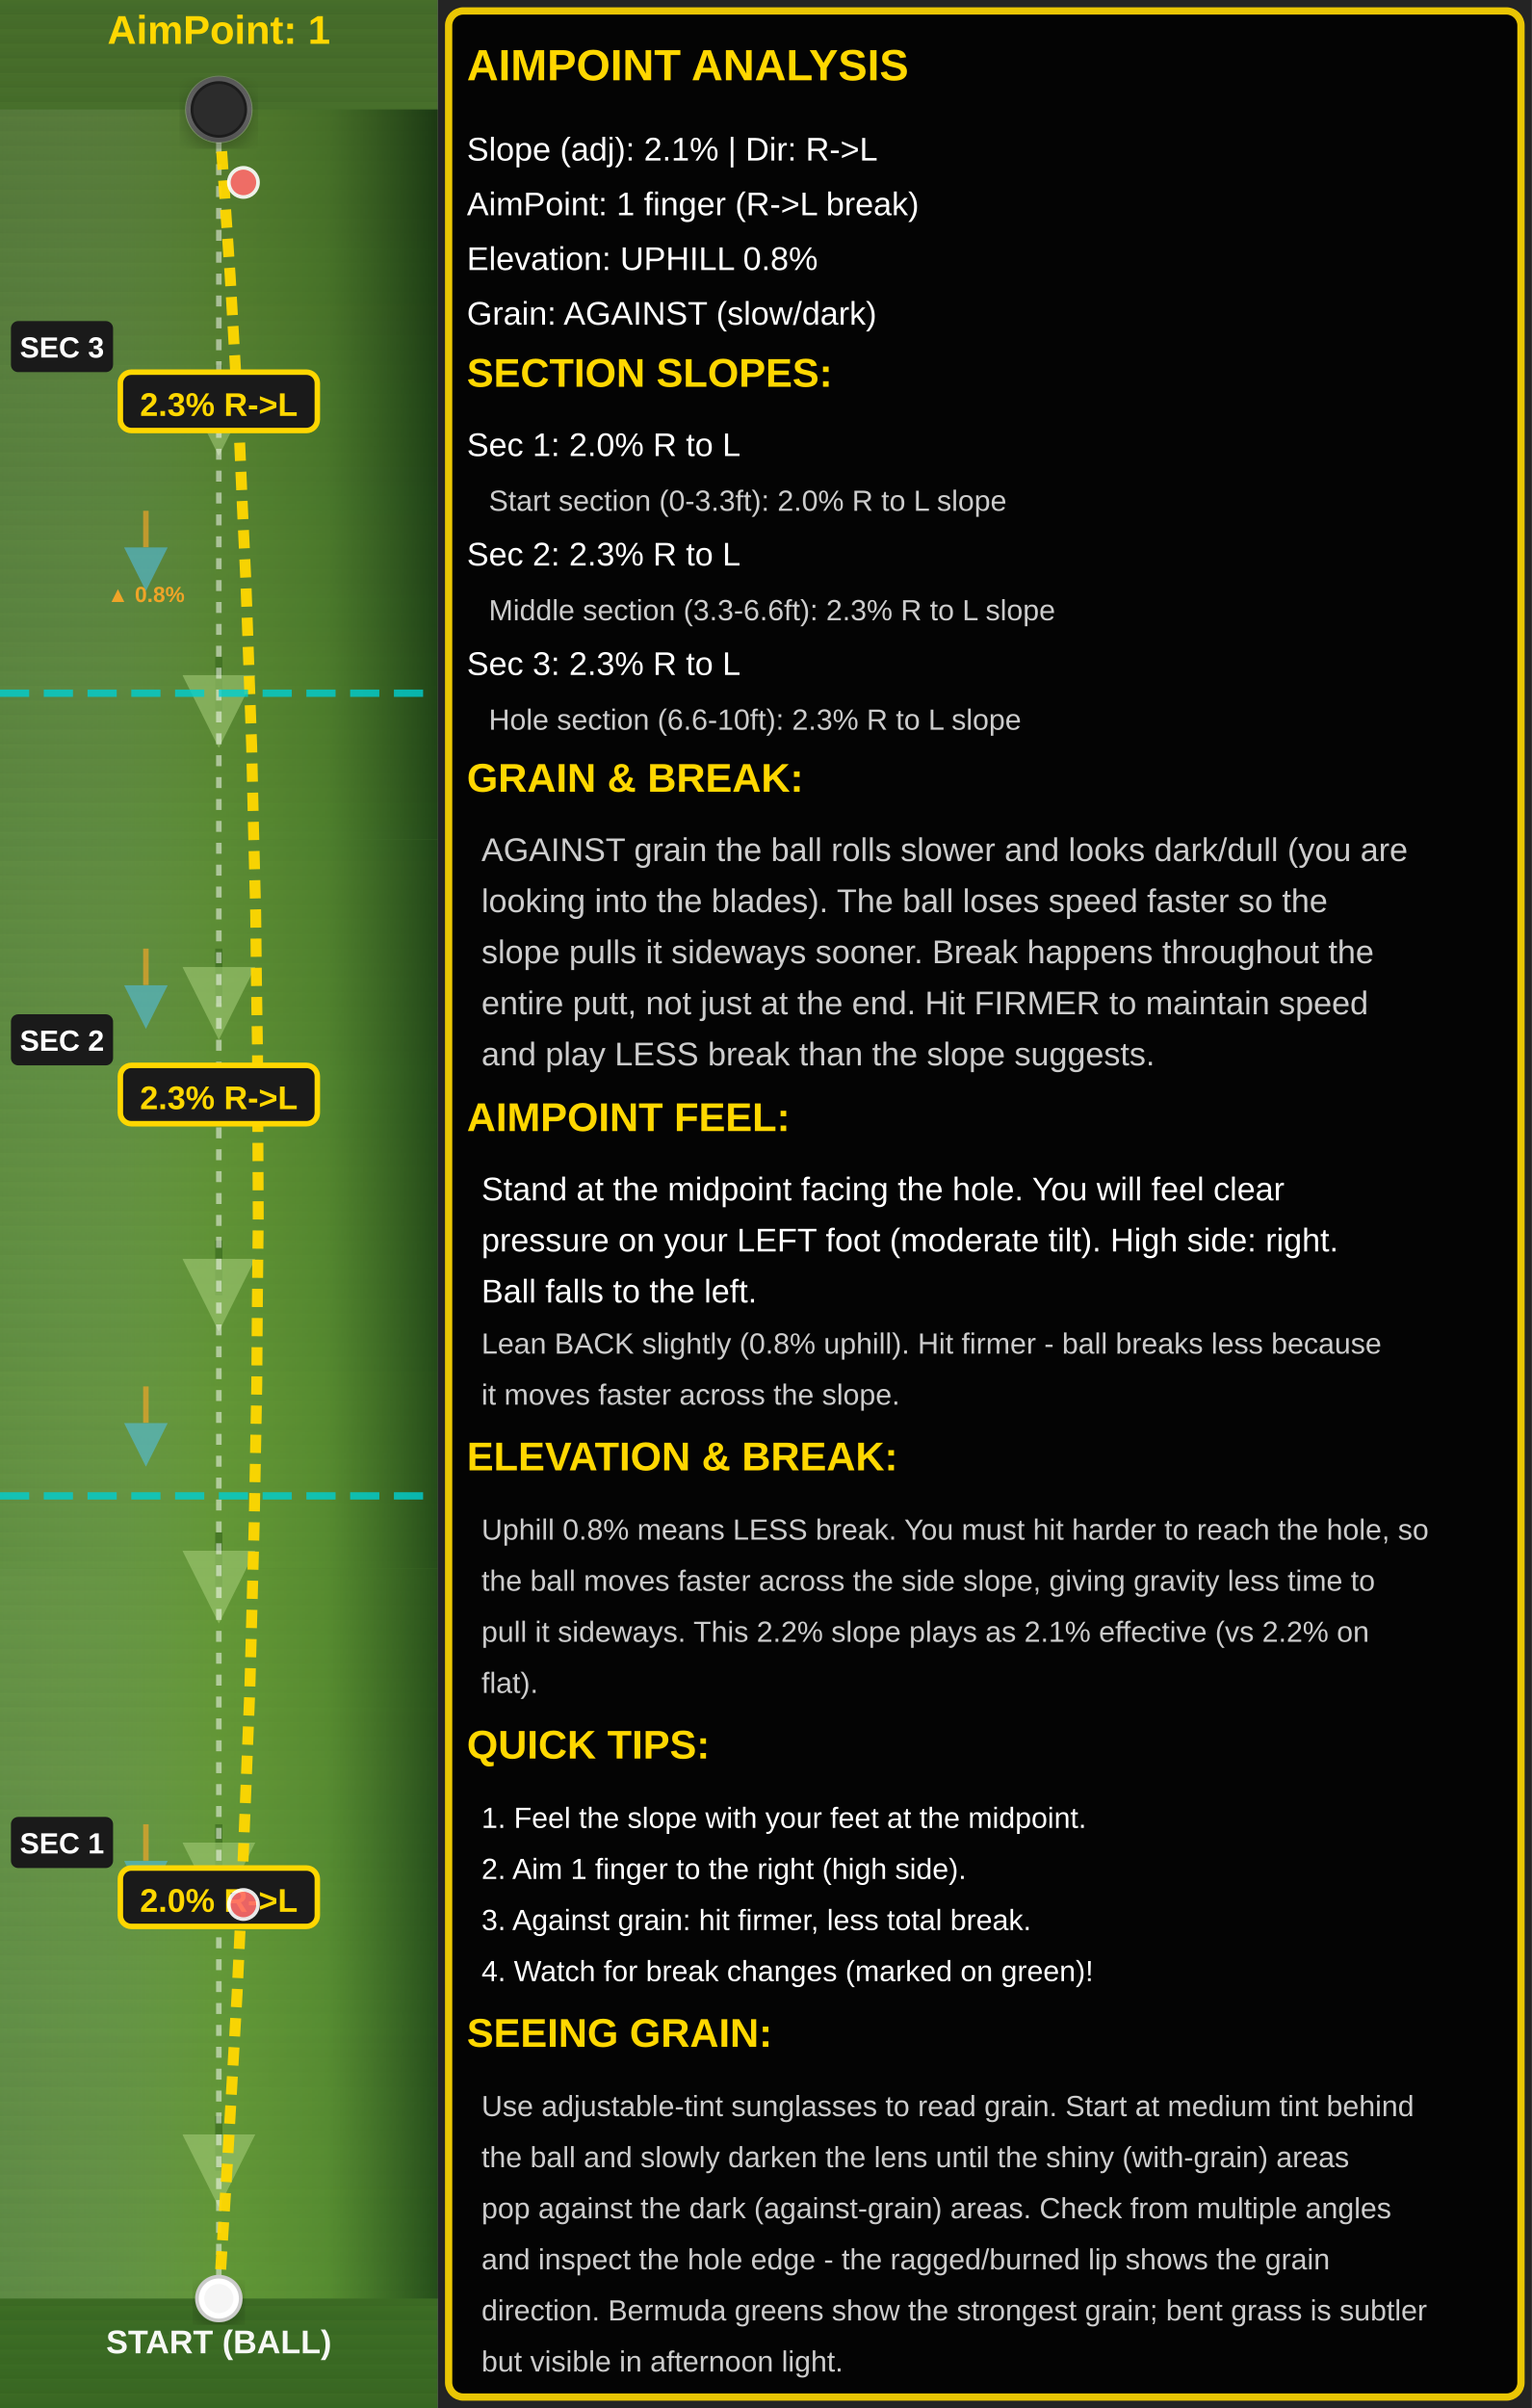
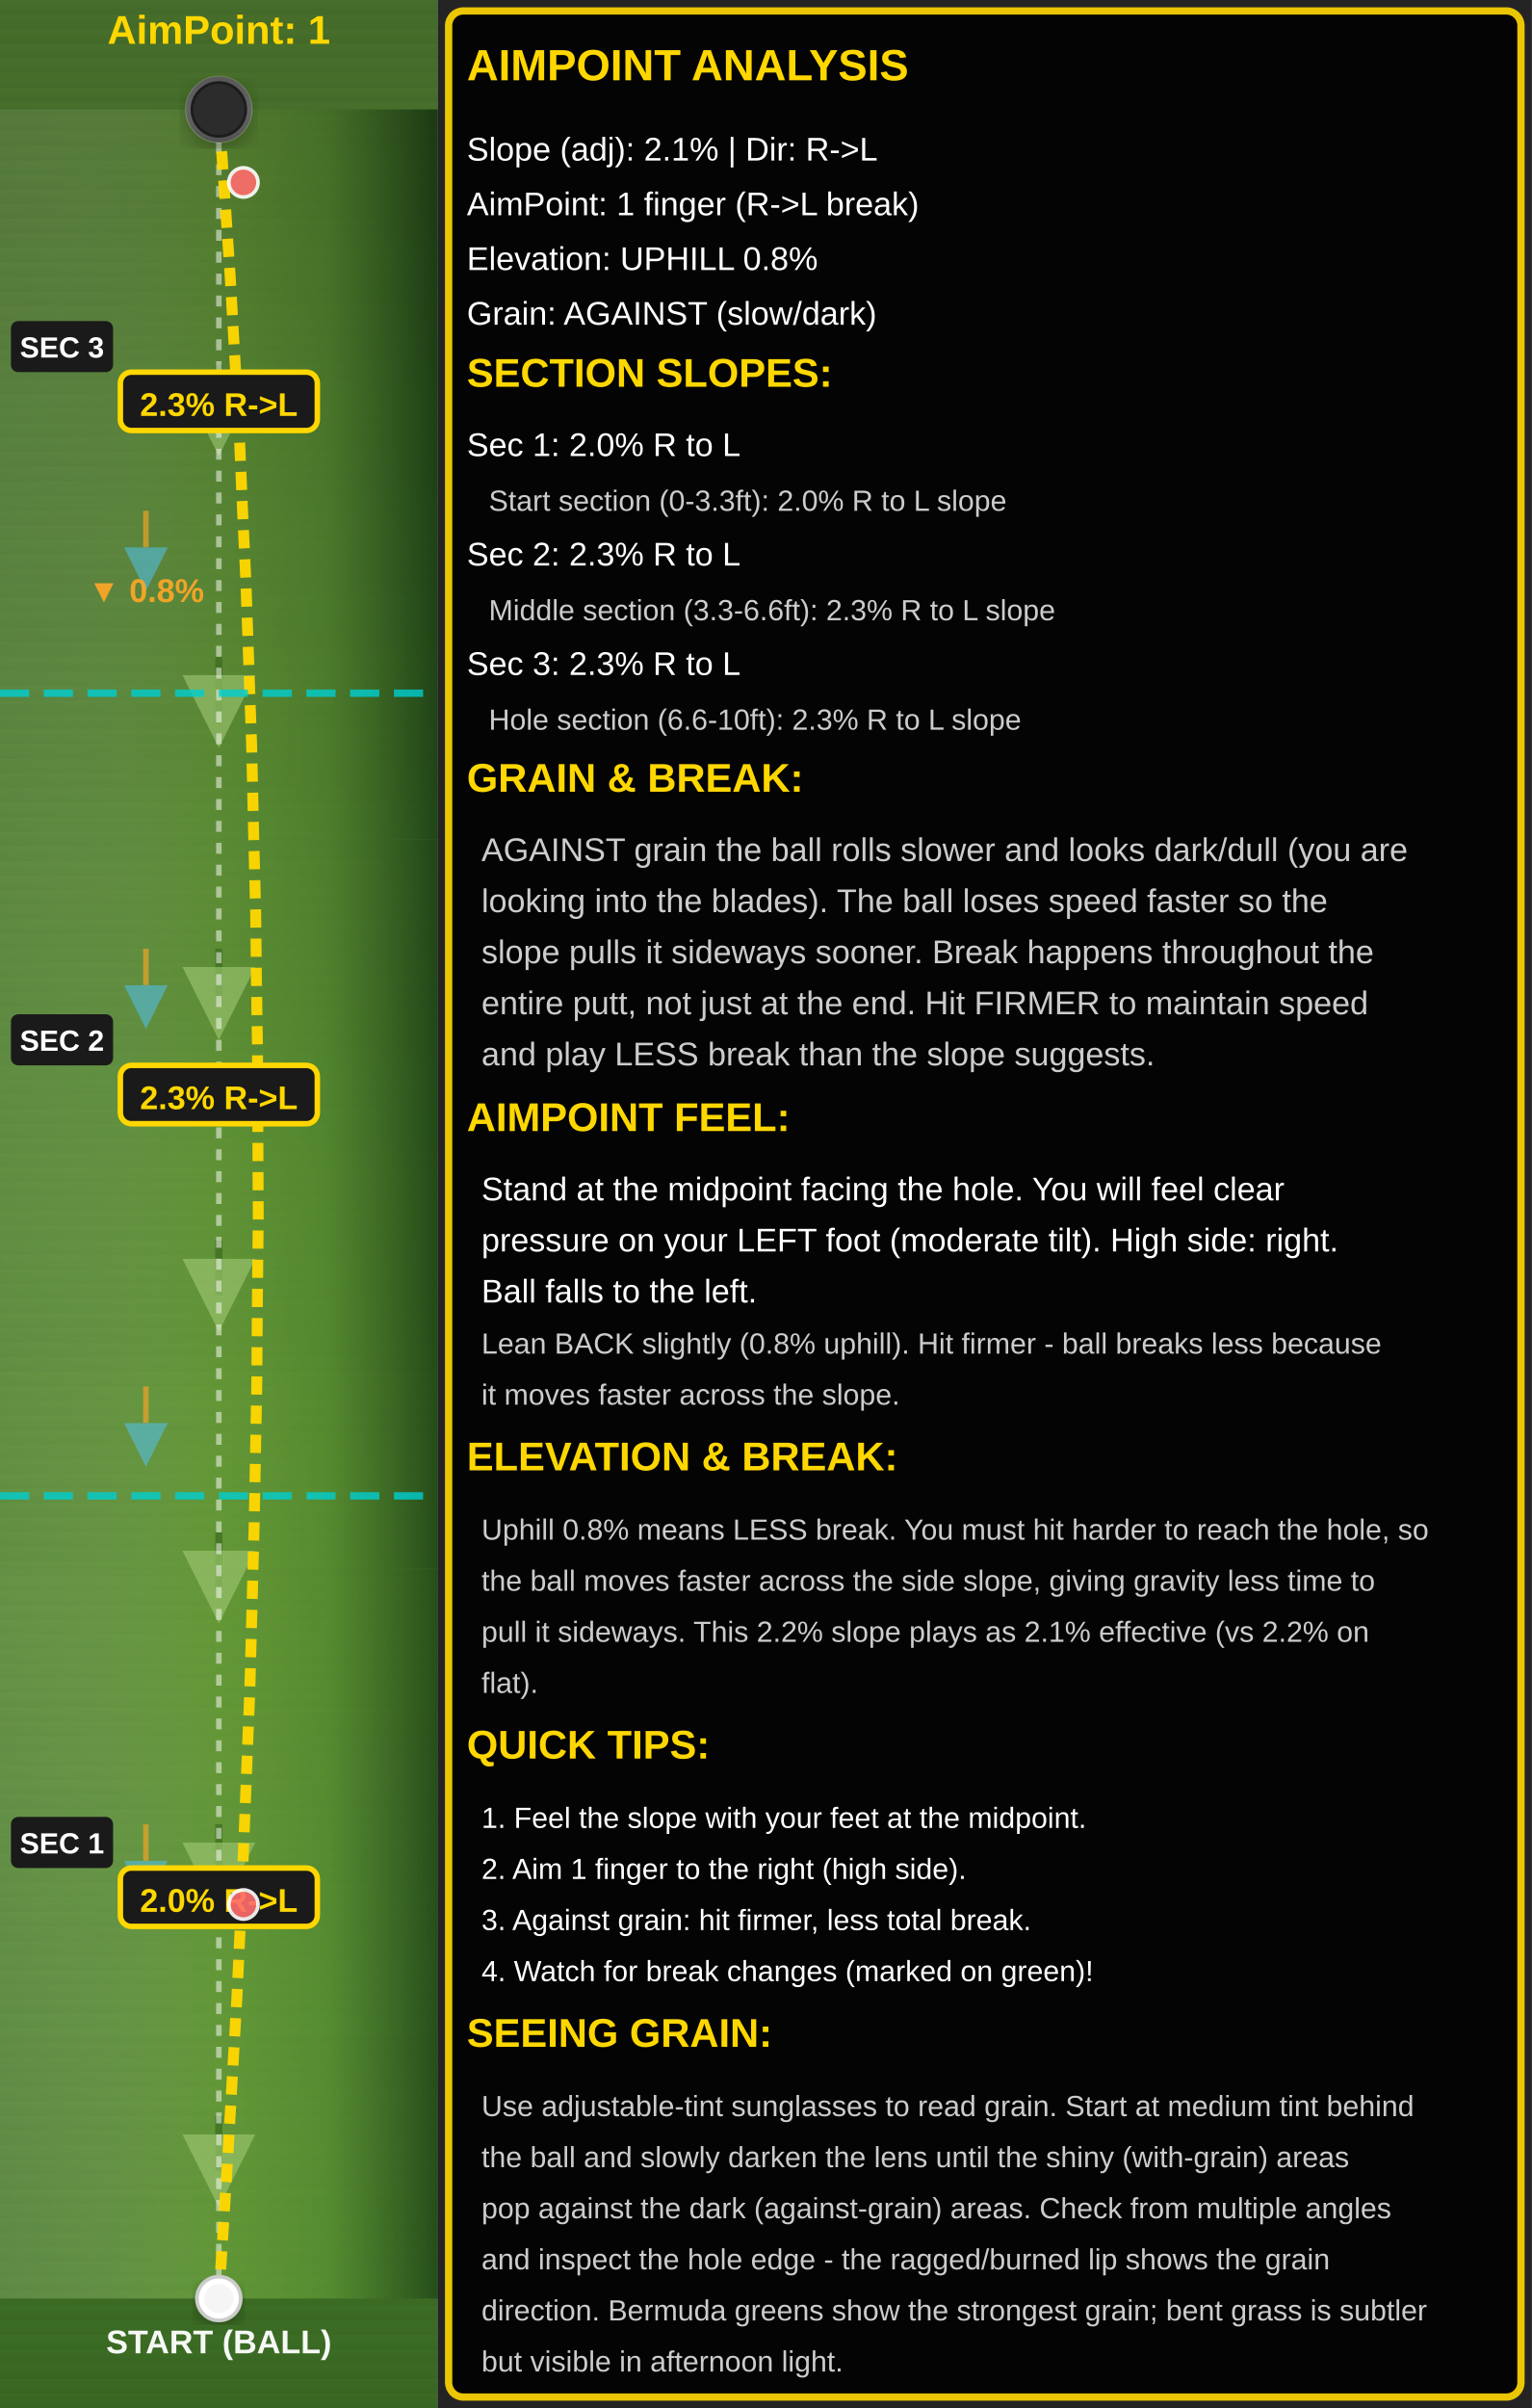
<svg xmlns="http://www.w3.org/2000/svg" width="420" height="660">
  <defs>
    <linearGradient id="baseGreen" x1="0%" y1="0%" x2="0%" y2="100%">
      <stop offset="0%" style="stop-color:#689F38;stop-opacity:1" />
      <stop offset="50%" style="stop-color:#558B2F;stop-opacity:1" />
      <stop offset="100%" style="stop-color:#4A7C27;stop-opacity:1" />
    </linearGradient>
    <linearGradient id="grainGradient" x1="0%" y1="0%" x2="0%" y2="100%">
      <stop offset="0%" style="stop-color:#0D1F0A;stop-opacity:0.7" />
      <stop offset="30%" style="stop-color:#1B3D14;stop-opacity:0.6" />
      <stop offset="60%" style="stop-color:#2E5A1F;stop-opacity:0.45" />
      <stop offset="100%" style="stop-color:#3E7B2F;stop-opacity:0.3" />
    </linearGradient>
    <linearGradient id="elevationGradient" x1="0%" y1="0%" x2="0%" y2="100%">
      <stop offset="0%" style="stop-color:#AED581;stop-opacity:0.19" />
      <stop offset="50%" style="stop-color:#689F38;stop-opacity:0.41" />
      <stop offset="100%" style="stop-color:#1B3D14;stop-opacity:0.63" />
    </linearGradient>
    <linearGradient id="breakGradientSec1" x1="0%" y1="0%" x2="100%" y2="0%">
      <stop offset="0%" style="stop-color:#C5E1A5;stop-opacity:0.305" />
      <stop offset="25%" style="stop-color:#AED581;stop-opacity:0.416" />
      <stop offset="50%" style="stop-color:#8BC34A;stop-opacity:0.583" />
      <stop offset="75%" style="stop-color:#689F38;stop-opacity:0.721" />
      <stop offset="100%" style="stop-color:#1B3D14;stop-opacity:0.86" />
    </linearGradient>
    <linearGradient id="breakGradientSec2" x1="0%" y1="0%" x2="100%" y2="0%">
      <stop offset="0%" style="stop-color:#C5E1A5;stop-opacity:0.274" />
      <stop offset="25%" style="stop-color:#AED581;stop-opacity:0.399" />
      <stop offset="50%" style="stop-color:#8BC34A;stop-opacity:0.588" />
      <stop offset="75%" style="stop-color:#689F38;stop-opacity:0.745" />
      <stop offset="100%" style="stop-color:#1B3D14;stop-opacity:0.902" />
    </linearGradient>
    <linearGradient id="breakGradientSec3" x1="0%" y1="0%" x2="100%" y2="0%">
      <stop offset="0%" style="stop-color:#C5E1A5;stop-opacity:0.274" />
      <stop offset="25%" style="stop-color:#AED581;stop-opacity:0.399" />
      <stop offset="50%" style="stop-color:#8BC34A;stop-opacity:0.588" />
      <stop offset="75%" style="stop-color:#689F38;stop-opacity:0.745" />
      <stop offset="100%" style="stop-color:#1B3D14;stop-opacity:0.902" />
    </linearGradient>
    <linearGradient id="holeGrainGradient" x1="50%" y1="0%" x2="50%" y2="100%">
      <stop offset="0%" style="stop-color:#999999;stop-opacity:0.6" />
      <stop offset="50%" style="stop-color:#CCCCCC;stop-opacity:0.5" />
      <stop offset="100%" style="stop-color:#FFFFFF;stop-opacity:0.3" />
    </linearGradient>
    <filter id="shadow">
      <feDropShadow dx="0" dy="2" stdDeviation="3" flood-opacity="0.3" />
    </filter>
    <marker id="arrowhead-grain" markerWidth="10" markerHeight="10" refX="5" refY="5" orient="auto">
      <polygon points="0,0 10,5 0,10" fill="#AED581" opacity="0.7" />
    </marker>
    <marker id="arrowhead-elev-up" markerWidth="8" markerHeight="8" refX="4" refY="8" orient="0">
      <polygon points="4,0 8,8 0,8" fill="#FFA726" opacity="0.85" />
    </marker>
    <marker id="arrowhead-elev-down" markerWidth="8" markerHeight="8" refX="4" refY="0" orient="0">
      <polygon points="0,0 8,0 4,8" fill="#4FC3F7" opacity="0.85" />
    </marker>
    <pattern id="grassTexture" x="0" y="0" width="4" height="4" patternUnits="userSpaceOnUse">
      <rect width="4" height="4" fill="url(#baseGreen)" opacity="0.95" />
      <line x1="0" y1="2" x2="4" y2="2" stroke="#5A9B3F" stroke-width="0.5" opacity="0.3" />
    </pattern>
  </defs>
  <rect width="120" height="660" fill="url(#baseGreen)" />
  <rect width="120" height="660" fill="url(#grassTexture)" opacity="0.3" />
  <rect width="120" height="660" fill="url(#elevationGradient)" opacity="0.7" />
  <rect x="0" y="430.0" width="120" height="200.0" fill="url(#breakGradientSec1)" opacity="1.0" />
  <rect x="0" y="230.0" width="120" height="200.0" fill="url(#breakGradientSec2)" opacity="1.0" />
  <rect x="0" y="30" width="120" height="200.0" fill="url(#breakGradientSec3)" opacity="1.0" />
  <rect width="120" height="660" fill="url(#grainGradient)" opacity="0.6" />
  <line x1="60.0" y1="100" x2="60.0" y2="115" stroke="#3A6B1F" stroke-width="2" opacity="0.7" marker-end="url(#arrowhead-grain)" />
  <line x1="60.0" y1="180" x2="60.0" y2="195" stroke="#3A6B1F" stroke-width="2" opacity="0.7" marker-end="url(#arrowhead-grain)" />
  <line x1="60.0" y1="260" x2="60.0" y2="275" stroke="#3A6B1F" stroke-width="2" opacity="0.7" marker-end="url(#arrowhead-grain)" />
  <line x1="60.0" y1="340" x2="60.0" y2="355" stroke="#3A6B1F" stroke-width="2" opacity="0.7" marker-end="url(#arrowhead-grain)" />
  <line x1="60.0" y1="420" x2="60.0" y2="435" stroke="#3A6B1F" stroke-width="2" opacity="0.7" marker-end="url(#arrowhead-grain)" />
  <line x1="60.0" y1="500" x2="60.0" y2="515" stroke="#3A6B1F" stroke-width="2" opacity="0.7" marker-end="url(#arrowhead-grain)" />
  <line x1="60.0" y1="580" x2="60.0" y2="595" stroke="#3A6B1F" stroke-width="2" opacity="0.7" marker-end="url(#arrowhead-grain)" />
  <line x1="40.0" y1="140" x2="40.0" y2="150" stroke="#FFA726" stroke-width="1.5" opacity="0.62" marker-end="url(#arrowhead-elev-down)" />
  <line x1="40.0" y1="260" x2="40.0" y2="270" stroke="#FFA726" stroke-width="1.5" opacity="0.62" marker-end="url(#arrowhead-elev-down)" />
  <line x1="40.0" y1="380" x2="40.0" y2="390" stroke="#FFA726" stroke-width="1.5" opacity="0.62" marker-end="url(#arrowhead-elev-down)" />
  <line x1="40.0" y1="500" x2="40.0" y2="510" stroke="#FFA726" stroke-width="1.5" opacity="0.62" marker-end="url(#arrowhead-elev-down)" />
-   <text x="40.0" y="165" font-family="Arial, sans-serif" font-size="6" fill="#FFA726" text-anchor="middle" font-weight="bold" opacity="0.9">▲ 0.8%</text>
+   <text x="40.0" y="165" font-family="Arial, sans-serif" font-size="9" fill="#FFA726" text-anchor="middle" font-weight="bold" opacity="0.9">▼ 0.8%</text>
  <line x1="60.0" y1="630" x2="60.0" y2="30.0" stroke="#FFFFFF" stroke-width="1.5" stroke-dasharray="3,3" opacity="0.5" />
  <path d="M 60.0 630.0 C 60.8 617.5, 61.6 604.6, 62.4 592.0 C 63.3 577.0, 64.1 561.5, 65.0 546.5 C 65.6 533.9, 66.2 521.0, 66.7 508.5 C 67.3 493.4, 67.9 477.9, 68.5 462.9 C 68.9 447.9, 69.3 432.4, 69.7 417.3 C 69.9 404.8, 70.2 391.9, 70.4 379.4 C 70.5 364.3, 70.6 348.8, 70.8 333.8 C 70.7 318.8, 70.7 303.3, 70.6 288.2 C 70.4 275.7, 70.2 262.8, 70.1 250.3 C 69.7 235.2, 69.3 219.7, 69.0 204.7 C 68.5 189.6, 67.9 174.2, 67.4 159.1 C 66.8 146.6, 66.2 133.7, 65.7 121.1 C 64.8 106.1, 64.0 90.6, 63.1 75.6 C 62.1 60.5, 61.0 45.0, 60.0 30.0" stroke="#FFD700" stroke-width="3" fill="none" stroke-dasharray="5,3" opacity="0.95" />
  <line x1="0" y1="410.0" x2="120" y2="410.0" stroke="#00CED1" stroke-width="2" opacity="0.8" stroke-dasharray="8,4" />
  <line x1="0" y1="190.0" x2="120" y2="190.0" stroke="#00CED1" stroke-width="2" opacity="0.8" stroke-dasharray="8,4" />
  <rect x="3" y="498.0" width="28" height="14" fill="#1A1A1A" rx="2" />
  <text x="17" y="508.0" font-family="Arial, sans-serif" font-size="8" fill="#FFFFFF" text-anchor="middle" font-weight="bold">SEC 1</text>
  <rect x="33.0" y="512.0" width="54" height="16" fill="#1A1A1A" rx="3" stroke="#FFD700" stroke-width="1.5" />
  <text x="60.0" y="524.0" font-family="Arial, sans-serif" font-size="9" fill="#FFD700" text-anchor="middle" font-weight="bold">2.0% R-&gt;L</text>
  <rect x="3" y="278.0" width="28" height="14" fill="#1A1A1A" rx="2" />
  <text x="17" y="288.0" font-family="Arial, sans-serif" font-size="8" fill="#FFFFFF" text-anchor="middle" font-weight="bold">SEC 2</text>
  <rect x="33.0" y="292.0" width="54" height="16" fill="#1A1A1A" rx="3" stroke="#FFD700" stroke-width="1.5" />
  <text x="60.0" y="304.0" font-family="Arial, sans-serif" font-size="9" fill="#FFD700" text-anchor="middle" font-weight="bold">2.3% R-&gt;L</text>
  <rect x="3" y="88.0" width="28" height="14" fill="#1A1A1A" rx="2" />
  <text x="17" y="98.0" font-family="Arial, sans-serif" font-size="8" fill="#FFFFFF" text-anchor="middle" font-weight="bold">SEC 3</text>
  <rect x="33.0" y="102.0" width="54" height="16" fill="#1A1A1A" rx="3" stroke="#FFD700" stroke-width="1.5" />
  <text x="60.0" y="114.0" font-family="Arial, sans-serif" font-size="9" fill="#FFD700" text-anchor="middle" font-weight="bold">2.3% R-&gt;L</text>
  <circle cx="66.738" cy="522" r="4" fill="#FF6B6B" opacity="0.9" stroke="#FFFFFF" stroke-width="1" />
  <circle cx="66.738" cy="50" r="4" fill="#FF6B6B" opacity="0.9" stroke="#FFFFFF" stroke-width="1" />
  <text x="60.0" y="12" font-family="Arial, sans-serif" font-size="11" fill="#FFD700" text-anchor="middle" font-weight="bold">AimPoint: 1</text>
  <circle cx="60.0" cy="30.0" r="9" fill="#1A1A1A" filter="url(#shadow)" />
  <circle cx="60.0" cy="30.0" r="7" fill="#2C2C2C" />
  <circle cx="60.0" cy="30.0" r="8.5" fill="none" stroke="url(#holeGrainGradient)" stroke-width="1.5" opacity="0.8" />
  <circle cx="60.0" cy="630" r="6" fill="#FFFFFF" stroke="#CCCCCC" stroke-width="1" filter="url(#shadow)" />
  <circle cx="60.0" cy="630" r="4" fill="#F5F5F5" />
  <text x="60.0" y="645" font-family="Arial, sans-serif" font-size="9" fill="#FFFFFF" text-anchor="middle" font-weight="bold" opacity="0.95">START (BALL)</text>
  <rect x="120" y="0" width="300" height="660" fill="#1A1A1A" opacity="0.95" />
  <rect x="123" y="3" width="294" height="654" fill="#000000" opacity="0.9" rx="4" stroke="#FFD700" stroke-width="2" />
  <text x="128" y="22" font-family="Arial, sans-serif" font-size="12" fill="#FFD700" font-weight="bold">AIMPOINT ANALYSIS</text>
  <text x="128" y="44" font-family="Arial, sans-serif" font-size="9" fill="#FFFFFF">Slope (adj): 2.1%  |  Dir: R-&gt;L</text>
  <text x="128" y="59" font-family="Arial, sans-serif" font-size="9" fill="#FFFFFF">AimPoint: 1 finger (R-&gt;L break)</text>
  <text x="128" y="74" font-family="Arial, sans-serif" font-size="9" fill="#FFFFFF">Elevation: UPHILL 0.8%</text>
  <text x="128" y="89" font-family="Arial, sans-serif" font-size="9" fill="#FFFFFF">Grain: AGAINST (slow/dark)</text>
  <text x="128" y="106" font-family="Arial, sans-serif" font-size="11" fill="#FFD700" font-weight="bold">SECTION SLOPES:</text>
  <text x="128" y="125" font-family="Arial, sans-serif" font-size="9" fill="#FFFFFF">Sec 1: 2.0% R to L</text>
  <text x="134" y="140" font-family="Arial, sans-serif" font-size="8" fill="#CCCCCC">Start section (0-3.3ft): 2.0% R to L slope</text>
  <text x="128" y="155" font-family="Arial, sans-serif" font-size="9" fill="#FFFFFF">Sec 2: 2.3% R to L</text>
  <text x="134" y="170" font-family="Arial, sans-serif" font-size="8" fill="#CCCCCC">Middle section (3.3-6.6ft): 2.3% R to L slope</text>
  <text x="128" y="185" font-family="Arial, sans-serif" font-size="9" fill="#FFFFFF">Sec 3: 2.3% R to L</text>
  <text x="134" y="200" font-family="Arial, sans-serif" font-size="8" fill="#CCCCCC">Hole section (6.6-10ft): 2.3% R to L slope</text>
  <text x="128" y="217" font-family="Arial, sans-serif" font-size="11" fill="#FFD700" font-weight="bold">GRAIN &amp; BREAK:</text>
  <text x="132" y="236" font-family="Arial, sans-serif" font-size="9" fill="#CCCCCC">AGAINST grain the ball rolls slower and looks dark/dull (you are</text>
  <text x="132" y="250" font-family="Arial, sans-serif" font-size="9" fill="#CCCCCC">looking into the blades). The ball loses speed faster so the</text>
  <text x="132" y="264" font-family="Arial, sans-serif" font-size="9" fill="#CCCCCC">slope pulls it sideways sooner. Break happens throughout the</text>
  <text x="132" y="278" font-family="Arial, sans-serif" font-size="9" fill="#CCCCCC">entire putt, not just at the end. Hit FIRMER to maintain speed</text>
  <text x="132" y="292" font-family="Arial, sans-serif" font-size="9" fill="#CCCCCC">and play LESS break than the slope suggests.</text>
  <text x="128" y="310" font-family="Arial, sans-serif" font-size="11" fill="#FFD700" font-weight="bold">AIMPOINT FEEL:</text>
  <text x="132" y="329" font-family="Arial, sans-serif" font-size="9" fill="#FFFFFF">Stand at the midpoint facing the hole. You will feel clear</text>
  <text x="132" y="343" font-family="Arial, sans-serif" font-size="9" fill="#FFFFFF">pressure on your LEFT foot (moderate tilt). High side: right.</text>
  <text x="132" y="357" font-family="Arial, sans-serif" font-size="9" fill="#FFFFFF">Ball falls to the left.</text>
  <text x="132" y="371" font-family="Arial, sans-serif" font-size="8" fill="#CCCCCC">Lean BACK slightly (0.8% uphill). Hit firmer - ball breaks less because</text>
  <text x="132" y="385" font-family="Arial, sans-serif" font-size="8" fill="#CCCCCC">it moves faster across the slope.</text>
  <text x="128" y="403" font-family="Arial, sans-serif" font-size="11" fill="#FFD700" font-weight="bold">ELEVATION &amp; BREAK:</text>
  <text x="132" y="422" font-family="Arial, sans-serif" font-size="8" fill="#CCCCCC">Uphill 0.8% means LESS break. You must hit harder to reach the hole, so</text>
  <text x="132" y="436" font-family="Arial, sans-serif" font-size="8" fill="#CCCCCC">the ball moves faster across the side slope, giving gravity less time to</text>
  <text x="132" y="450" font-family="Arial, sans-serif" font-size="8" fill="#CCCCCC">pull it sideways. This 2.2% slope plays as 2.1% effective (vs 2.2% on</text>
  <text x="132" y="464" font-family="Arial, sans-serif" font-size="8" fill="#CCCCCC">flat).</text>
  <text x="128" y="482" font-family="Arial, sans-serif" font-size="11" fill="#FFD700" font-weight="bold">QUICK TIPS:</text>
  <text x="132" y="501" font-family="Arial, sans-serif" font-size="8" fill="#FFFFFF">1. Feel the slope with your feet at the midpoint.</text>
  <text x="132" y="515" font-family="Arial, sans-serif" font-size="8" fill="#FFFFFF">2. Aim 1 finger to the right (high side).</text>
  <text x="132" y="529" font-family="Arial, sans-serif" font-size="8" fill="#FFFFFF">3. Against grain: hit firmer, less total break.</text>
  <text x="132" y="543" font-family="Arial, sans-serif" font-size="8" fill="#FFFFFF">4. Watch for break changes (marked on green)!</text>
  <text x="128" y="561" font-family="Arial, sans-serif" font-size="11" fill="#FFD700" font-weight="bold">SEEING GRAIN:</text>
  <text x="132" y="580" font-family="Arial, sans-serif" font-size="8" fill="#CCCCCC">Use adjustable-tint sunglasses to read grain. Start at medium tint behind</text>
  <text x="132" y="594" font-family="Arial, sans-serif" font-size="8" fill="#CCCCCC">the ball and slowly darken the lens until the shiny (with-grain) areas</text>
  <text x="132" y="608" font-family="Arial, sans-serif" font-size="8" fill="#CCCCCC">pop against the dark (against-grain) areas. Check from multiple angles</text>
  <text x="132" y="622" font-family="Arial, sans-serif" font-size="8" fill="#CCCCCC">and inspect the hole edge - the ragged/burned lip shows the grain</text>
  <text x="132" y="636" font-family="Arial, sans-serif" font-size="8" fill="#CCCCCC">direction. Bermuda greens show the strongest grain; bent grass is subtler</text>
  <text x="132" y="650" font-family="Arial, sans-serif" font-size="8" fill="#CCCCCC">but visible in afternoon light.</text>
</svg>
